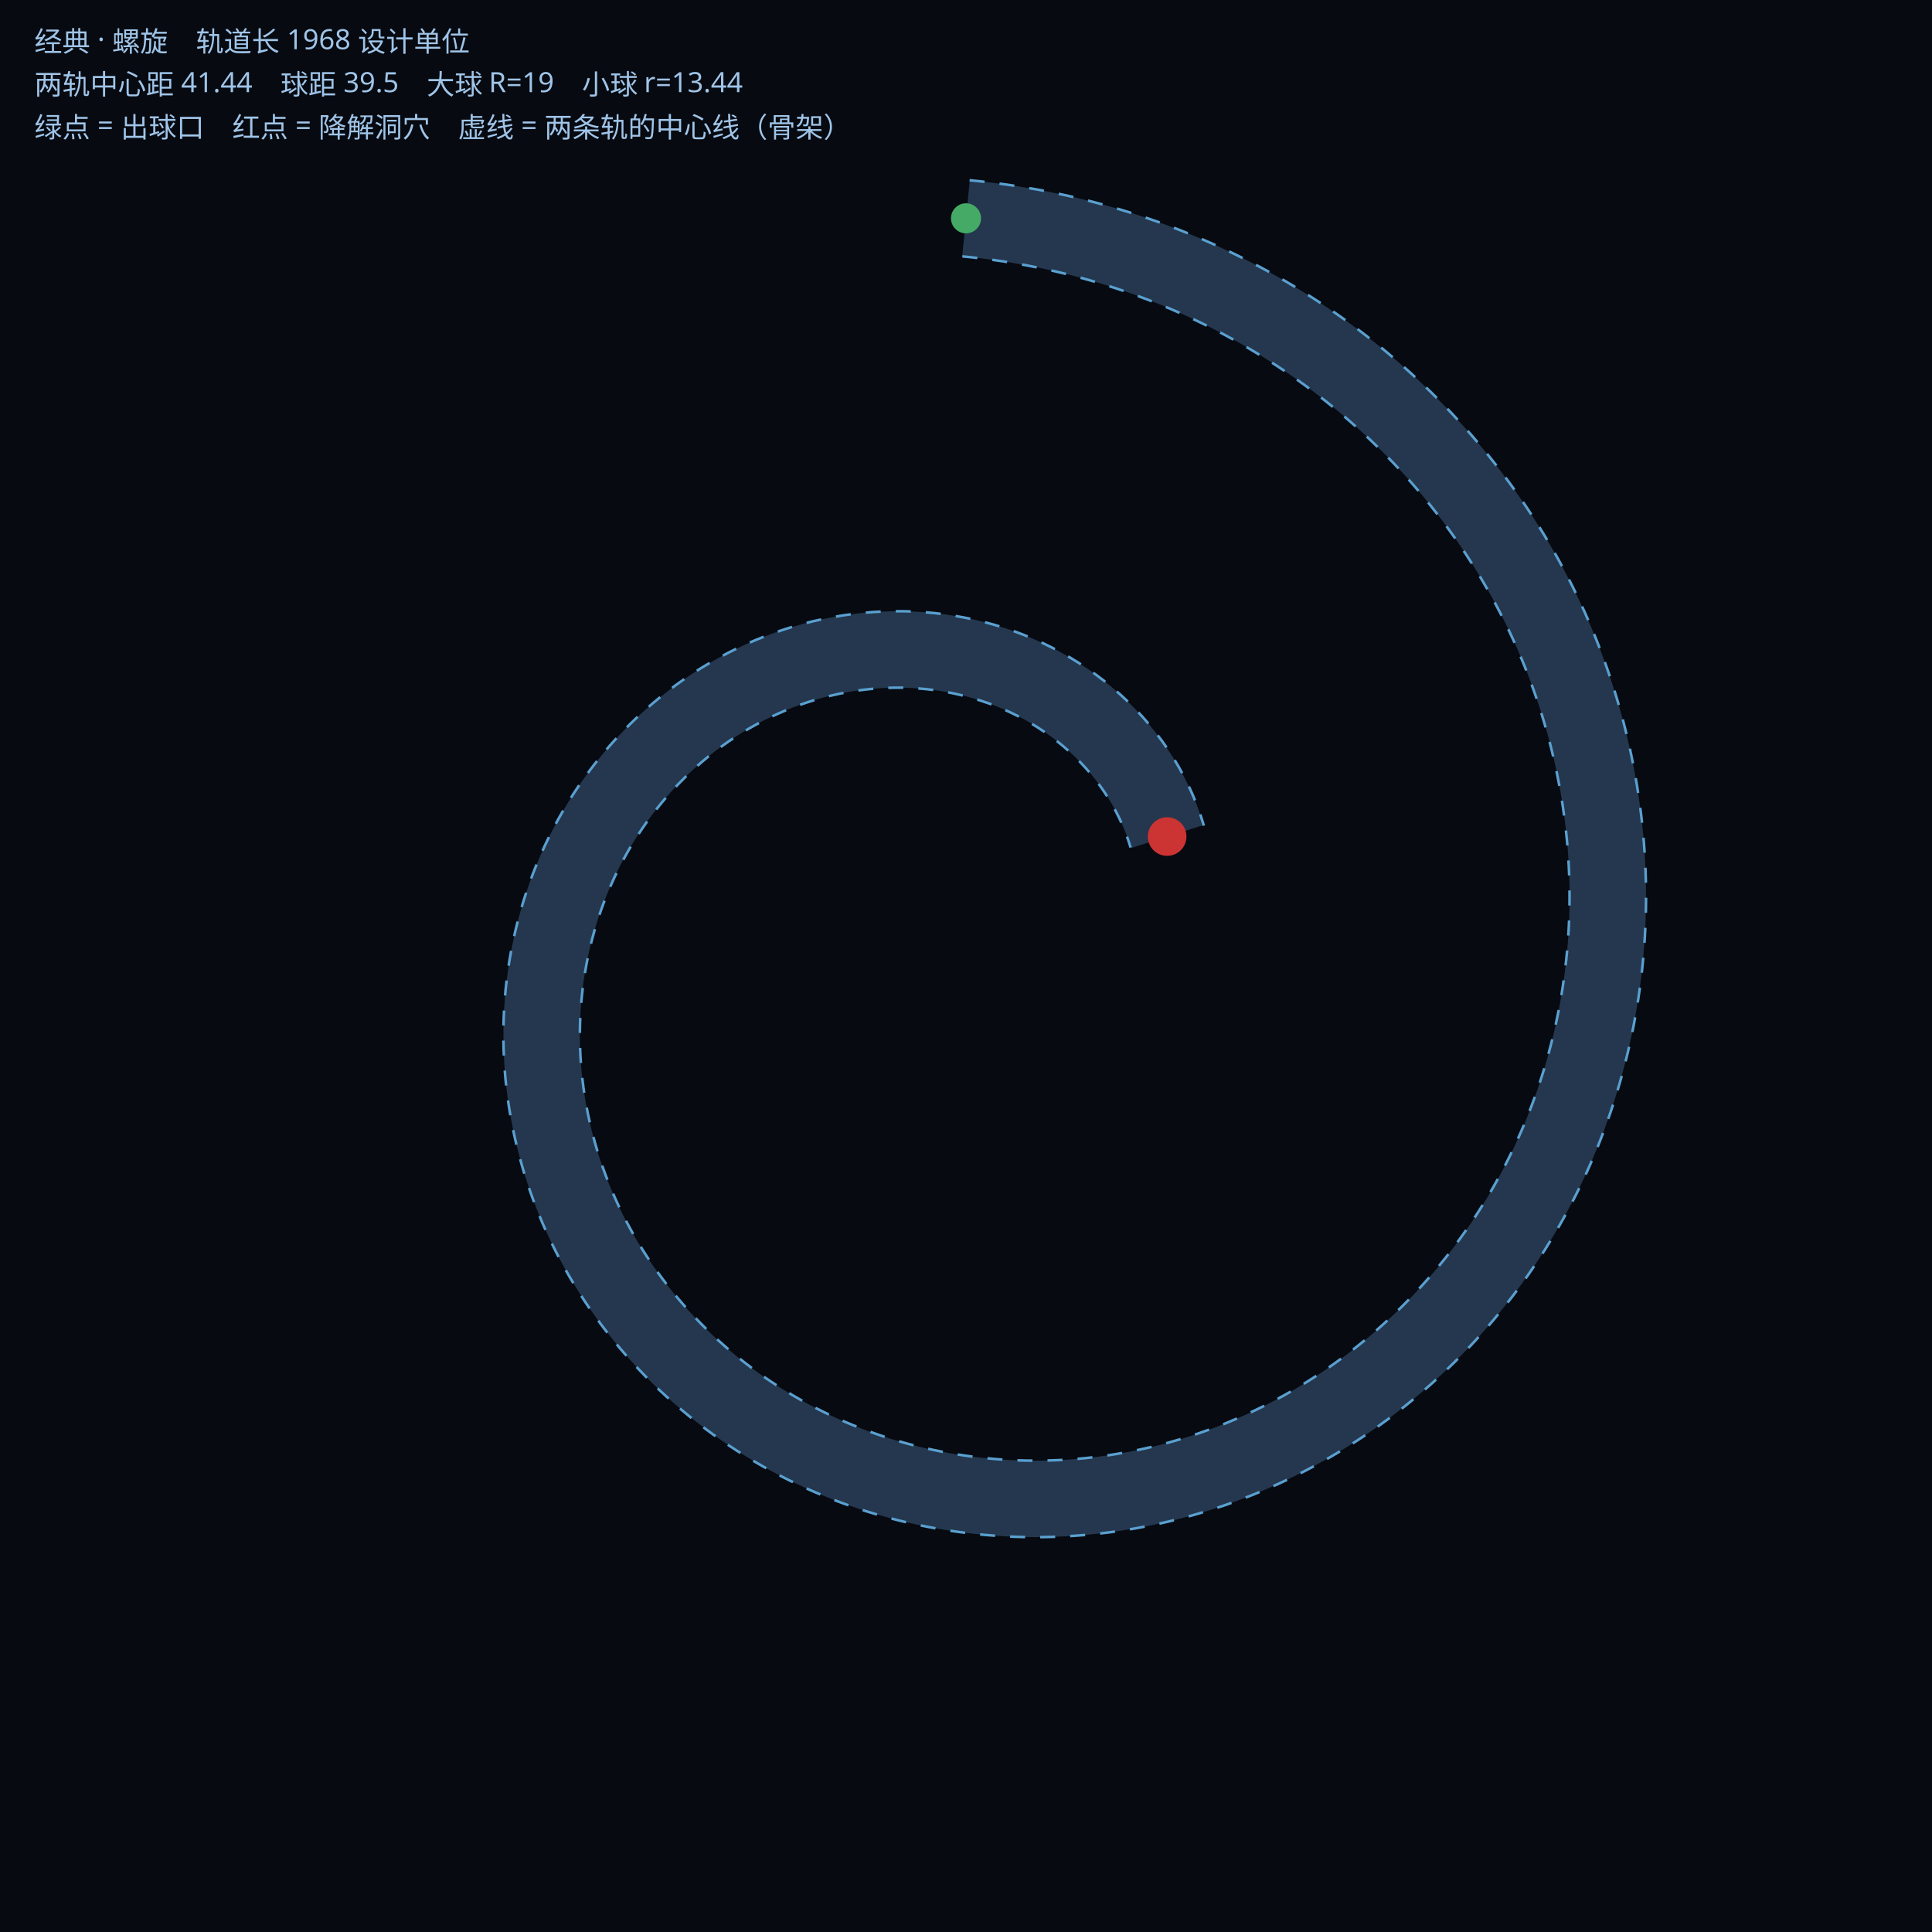
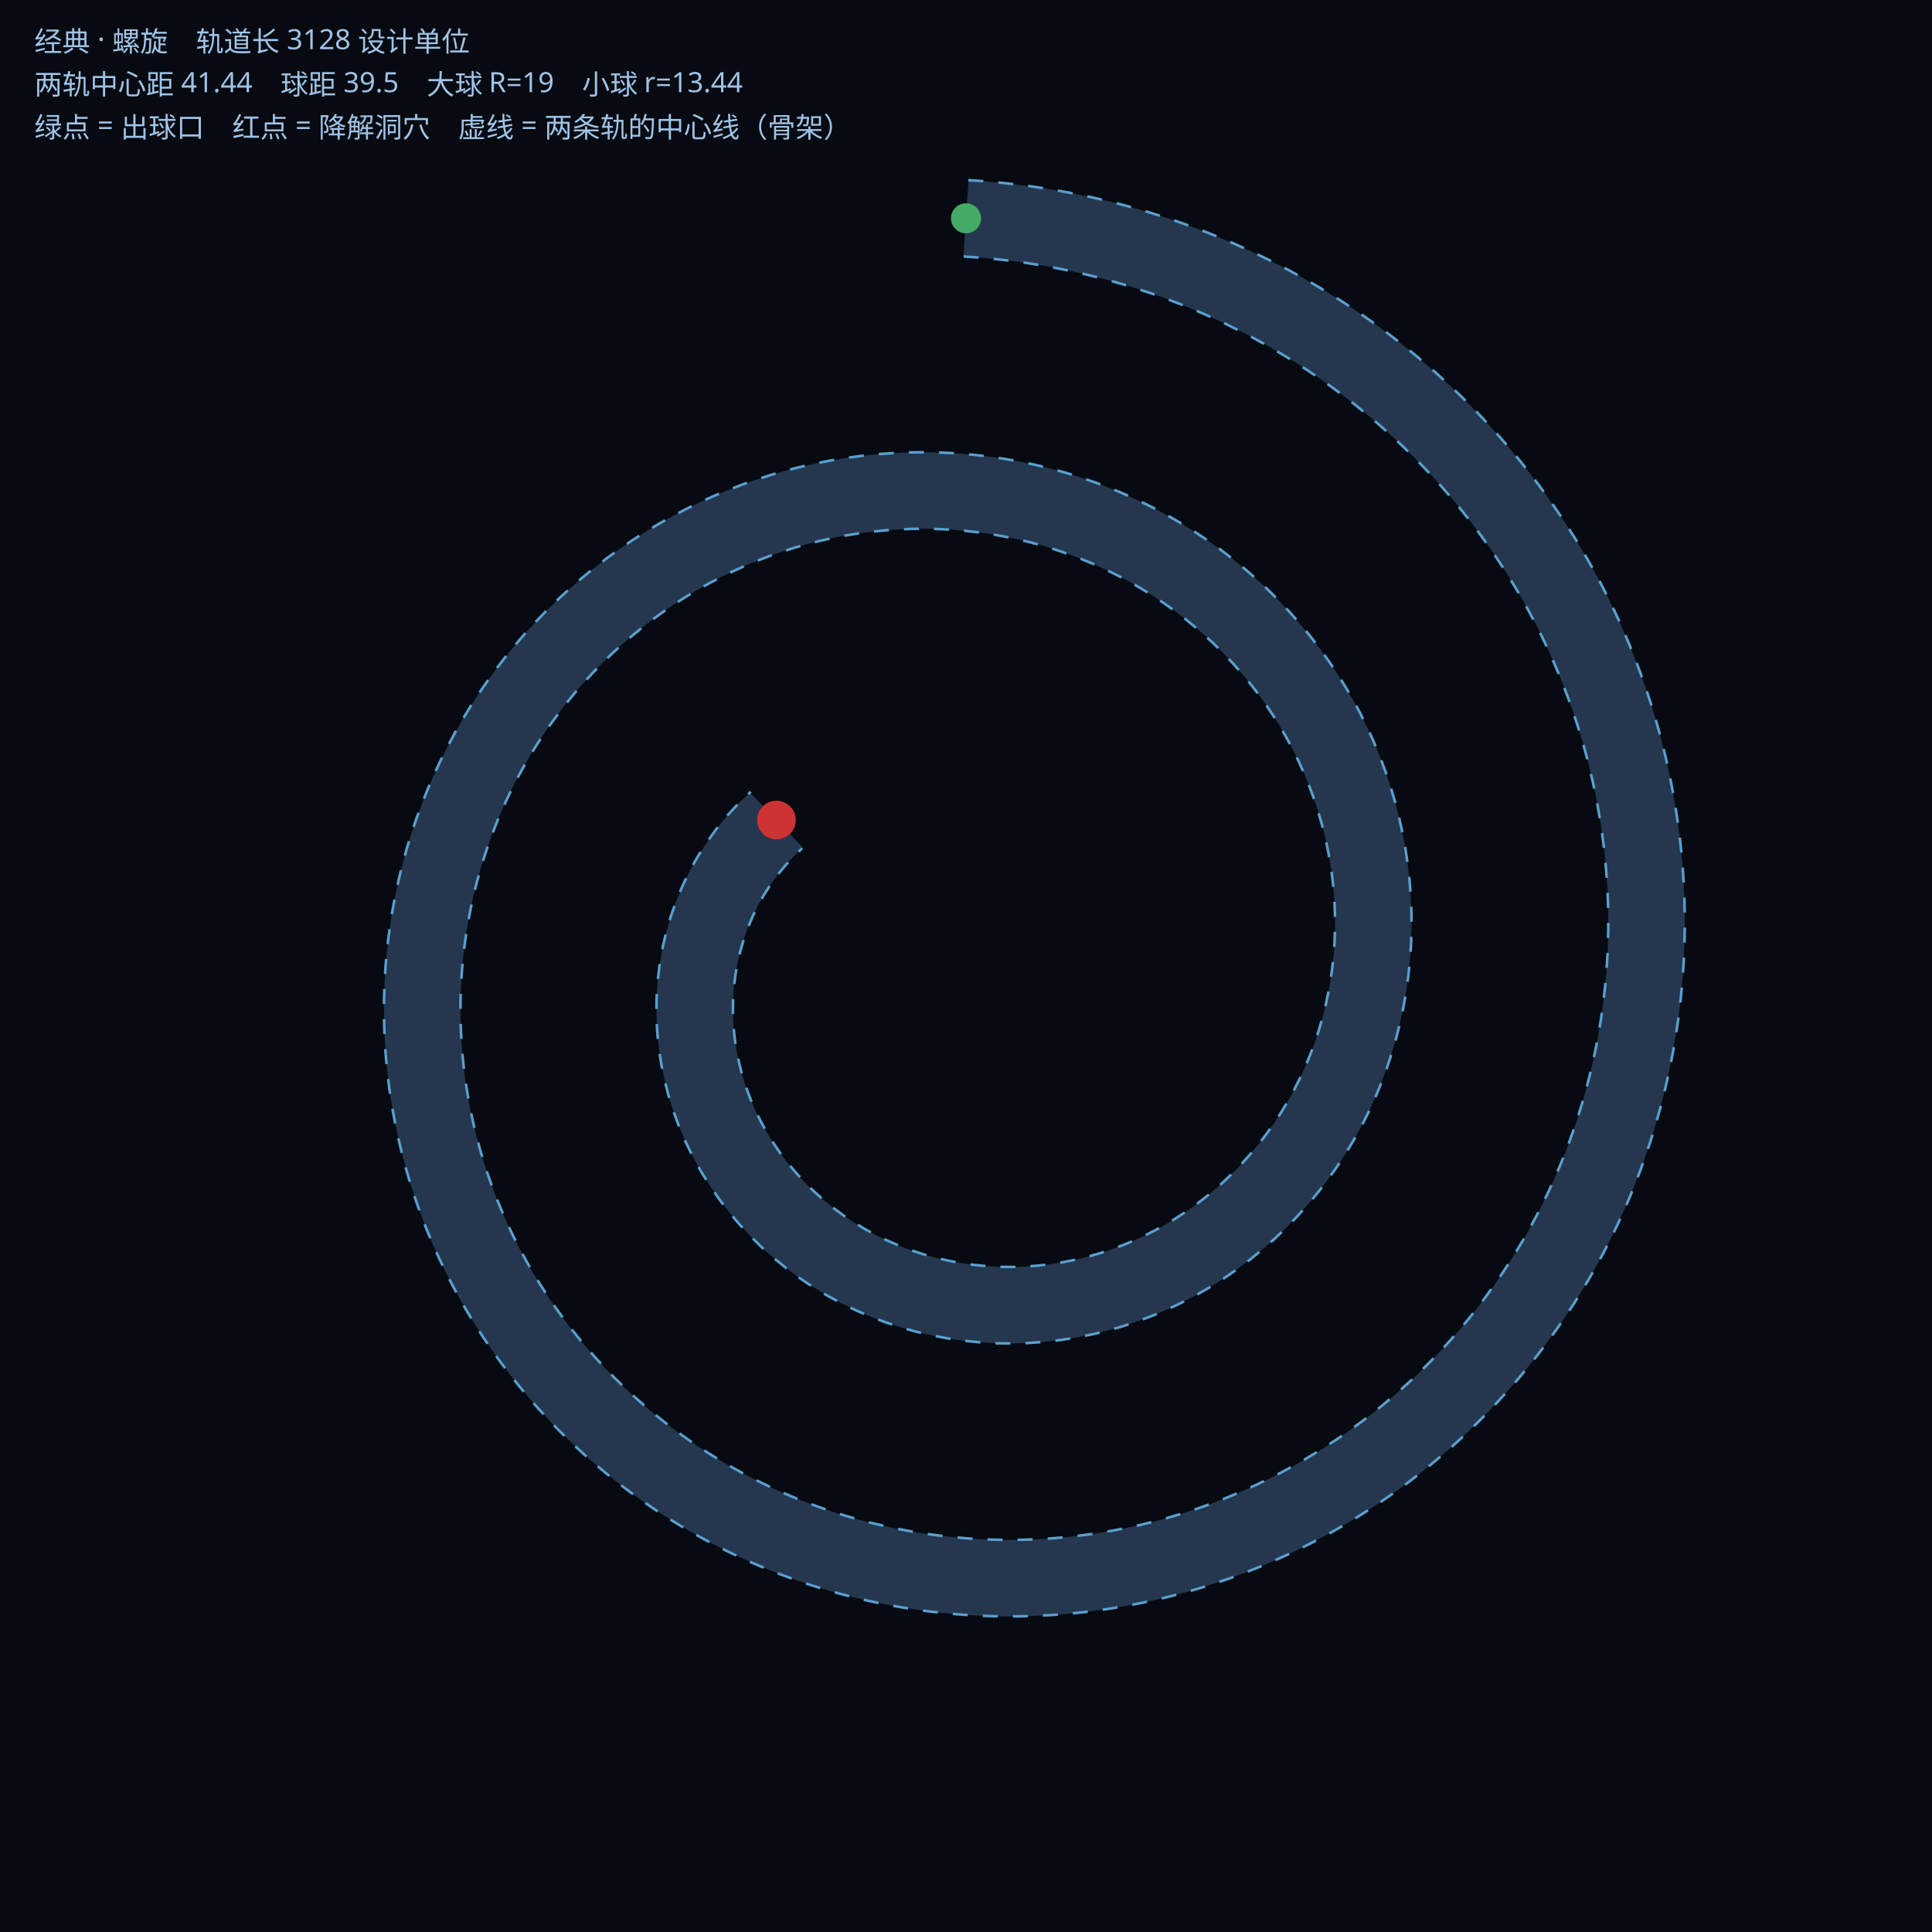
<svg xmlns="http://www.w3.org/2000/svg" width="900" height="900" viewBox="0 0 900 900">
  <rect width="100%" height="100%" fill="#070a10" />
  <style>.bed{fill:none;stroke:#24374e;stroke-width:35.6}
.rail{fill:none;stroke:#5aa0d0;stroke-width:1.2;stroke-dasharray:7 7}
.txt{fill:#9fc4e8;font:13px system-ui}</style>
-   <polyline class="bed" points="450,101.7 454.22,102.12 458.44,102.59 462.65,103.12 466.85,103.69 471.04,104.32 475.23,105 479.41,105.73 483.58,106.51 487.74,107.34 491.89,108.22 496.02,109.16 500.15,110.14 504.26,111.18 508.36,112.27 512.45,113.41 516.52,114.6 520.57,115.84 524.61,117.13 528.64,118.47 532.65,119.87 536.63,121.31 540.61,122.8 544.56,124.34 548.49,125.93 552.4,127.57 556.29,129.26 560.16,131 564.01,132.79 567.83,134.62 571.63,136.51 575.41,138.44 579.16,140.42 582.89,142.44 586.59,144.52 590.26,146.64 593.9,148.81 597.52,151.02 601.11,153.28 604.67,155.59 608.2,157.94 611.7,160.34 615.17,162.78 618.61,165.26 622.01,167.79 625.38,170.37 628.72,172.98 632.03,175.64 635.3,178.35 638.53,181.09 641.73,183.88 644.89,186.7 648.01,189.57 651.1,192.48 654.15,195.43 657.16,198.42 660.13,201.45 663.06,204.51 665.95,207.62 668.8,210.76 671.61,213.94 674.38,217.16 677.1,220.41 679.78,223.7 682.41,227.02 685.01,230.38 687.55,233.77 690.06,237.19 692.51,240.65 694.92,244.14 697.29,247.66 699.6,251.22 701.87,254.8 704.09,258.42 706.26,262.06 708.39,265.73 710.46,269.43 712.48,273.16 714.45,276.92 716.38,280.7 718.25,284.5 720.07,288.34 721.83,292.19 723.55,296.07 725.21,299.97 726.82,303.9 728.37,307.85 729.87,311.81 731.32,315.8 732.71,319.81 734.05,323.83 735.33,327.88 736.56,331.94 737.72,336.01 738.84,340.11 739.89,344.21 740.89,348.34 741.84,352.47 742.72,356.62 743.55,360.78 744.32,364.95 745.03,369.13 745.69,373.32 746.28,377.52 746.82,381.73 747.29,385.95 747.71,390.17 748.07,394.39 748.37,398.63 748.61,402.86 748.79,407.1 748.91,411.34 748.97,415.58 748.97,419.82 748.91,424.06 748.78,428.3 748.6,432.54 748.36,436.78 748.06,441.01 747.7,445.23 747.27,449.45 746.79,453.67 746.24,457.87 745.64,462.07 744.97,466.26 744.25,470.44 743.46,474.61 742.62,478.77 741.71,482.91 740.74,487.04 739.72,491.15 738.63,495.25 737.48,499.34 736.28,503.4 735.01,507.45 733.69,511.48 732.3,515.49 730.86,519.48 729.36,523.45 727.8,527.39 726.18,531.31 724.5,535.21 722.77,539.08 720.98,542.93 719.13,546.74 717.23,550.53 715.26,554.29 713.25,558.03 711.17,561.73 709.04,565.4 706.86,569.03 704.62,572.63 702.33,576.2 699.98,579.74 697.58,583.23 695.13,586.7 692.63,590.12 690.07,593.5 687.46,596.85 684.8,600.15 682.09,603.42 679.34,606.64 676.53,609.82 673.67,612.95 670.77,616.05 667.81,619.09 664.82,622.09 661.77,625.04 658.68,627.95 655.54,630.81 652.36,633.61 649.14,636.37 645.88,639.08 642.57,641.73 639.22,644.33 635.83,646.88 632.4,649.38 628.93,651.82 625.42,654.21 621.88,656.54 618.3,658.81 614.68,661.03 611.03,663.18 607.34,665.28 603.62,667.32 599.87,669.3 596.09,671.22 592.28,673.08 588.44,674.88 584.56,676.61 580.67,678.28 576.74,679.89 572.79,681.44 568.81,682.91 564.81,684.33 560.79,685.68 556.75,686.96 552.69,688.17 548.6,689.32 544.5,690.4 540.38,691.41 536.25,692.36 532.1,693.23 527.93,694.04 523.75,694.78 519.57,695.44 515.37,696.04 511.16,696.56 506.94,697.02 502.71,697.4 498.48,697.71 494.25,697.95 490.01,698.12 485.77,698.22 481.53,698.24 477.29,698.19 473.05,698.07 468.81,697.88 464.58,697.61 460.35,697.27 456.13,696.86 451.91,696.37 447.71,695.81 443.52,695.18 439.33,694.48 435.16,693.7 431.01,692.85 426.87,691.92 422.74,690.93 418.64,689.86 414.55,688.72 410.49,687.5 406.45,686.22 402.43,684.86 398.44,683.43 394.47,681.93 390.53,680.36 386.62,678.72 382.74,677 378.89,675.22 375.07,673.37 371.29,671.45 367.54,669.46 363.83,667.4 360.16,665.28 356.53,663.09 352.94,660.83 349.39,658.5 345.89,656.11 342.43,653.66 339.02,651.14 335.65,648.56 332.33,645.92 329.07,643.21 325.85,640.45 322.69,637.62 319.58,634.73 316.52,631.79 313.53,628.79 310.59,625.73 307.71,622.62 304.89,619.45 302.13,616.23 299.43,612.95 296.8,609.63 294.23,606.25 291.73,602.83 289.29,599.35 286.93,595.83 284.63,592.27 282.4,588.66 280.25,585 278.17,581.31 276.16,577.57 274.22,573.8 272.36,569.98 270.58,566.14 268.88,562.25 267.25,558.33 265.71,554.38 264.24,550.4 262.86,546.39 261.55,542.36 260.33,538.29 259.2,534.21 258.15,530.1 257.18,525.97 256.3,521.82 255.5,517.65 254.79,513.47 254.17,509.27 253.64,505.07 253.2,500.85 252.84,496.62 252.58,492.39 252.41,488.15 252.32,483.91 252.33,479.67 252.43,475.43 252.62,471.19 252.9,466.96 253.27,462.73 253.73,458.52 254.29,454.31 254.94,450.12 255.68,445.94 256.51,441.78 257.44,437.64 258.46,433.53 259.57,429.43 260.77,425.36 262.06,421.32 263.44,417.31 264.92,413.34 266.48,409.39 268.13,405.49 269.88,401.62 271.71,397.8 273.63,394.01 275.64,390.28 277.73,386.59 279.91,382.95 282.18,379.36 284.52,375.83 286.96,372.36 289.47,368.94 292.07,365.59 294.74,362.3 297.5,359.07 300.33,355.91 303.24,352.82 306.22,349.81 309.27,346.87 312.4,344 315.6,341.21 318.87,338.51 322.2,335.88 325.6,333.34 329.06,330.89 332.58,328.53 336.16,326.26 339.8,324.08 343.49,321.99 347.24,320 351.04,318.11 354.88,316.32 358.77,314.63 362.71,313.05 366.68,311.56 370.69,310.19 374.74,308.93 378.82,307.77 382.93,306.73 387.07,305.8 391.23,304.98 395.42,304.28 399.62,303.69 403.83,303.22 408.06,302.87 412.3,302.65 416.54,302.54 420.78,302.55 425.02,302.69 429.25,302.94 433.48,303.32 437.69,303.83 441.88,304.46 446.06,305.21 450.21,306.09 454.33,307.1 458.42,308.22 462.47,309.48 466.48,310.85 470.45,312.35 474.37,313.98 478.23,315.72 482.04,317.59 485.79,319.58 489.47,321.68 493.08,323.91 496.62,326.25 500.07,328.71 503.45,331.28 506.73,333.96 509.93,336.75 513.02,339.65 516.02,342.65 518.91,345.76 521.69,348.96 524.35,352.26 526.9,355.66 529.32,359.14 531.61,362.7 533.78,366.35 535.8,370.08 537.69,373.88 539.43,377.75 541.02,381.68 542.46,385.67 543.74,389.71" />
-   <polyline class="rail" points="451.68,83.96 456.09,84.4 460.53,84.9 464.95,85.45 469.37,86.05 473.78,86.71 478.19,87.43 482.58,88.19 486.97,89.01 491.34,89.89 495.71,90.82 500.06,91.8 504.4,92.84 508.73,93.93 513.04,95.08 517.34,96.28 521.62,97.53 525.89,98.84 530.14,100.19 534.38,101.61 538.6,103.07 542.8,104.59 546.98,106.16 551.14,107.78 555.28,109.46 559.39,111.18 563.49,112.96 567.56,114.79 571.62,116.68 575.64,118.61 579.65,120.59 583.62,122.63 587.57,124.71 591.5,126.85 595.4,129.03 599.27,131.27 603.11,133.55 606.92,135.89 610.7,138.27 614.45,140.7 618.17,143.18 621.86,145.7 625.52,148.27 629.14,150.89 632.73,153.56 636.28,156.27 639.8,159.03 643.29,161.84 646.74,164.69 650.15,167.58 653.52,170.52 656.85,173.5 660.15,176.53 663.4,179.6 666.62,182.71 669.8,185.86 672.93,189.05 676.02,192.29 679.07,195.56 682.08,198.88 685.04,202.23 687.96,205.63 690.83,209.06 693.66,212.53 696.45,216.04 699.18,219.58 701.87,223.16 704.51,226.78 707.11,230.43 709.65,234.12 712.15,237.84 714.59,241.59 716.99,245.37 719.33,249.19 721.63,253.04 723.87,256.92 726.06,260.83 728.2,264.77 730.28,268.74 732.31,272.73 734.29,276.75 736.21,280.8 738.08,284.88 739.89,288.98 741.65,293.11 743.35,297.26 744.99,301.43 746.58,305.62 748.11,309.84 749.58,314.08 751,318.33 752.35,322.61 753.65,326.91 754.88,331.22 756.06,335.55 757.18,339.9 758.24,344.26 759.24,348.63 760.17,353.02 761.05,357.43 761.86,361.84 762.62,366.27 763.31,370.7 763.94,375.15 764.51,379.61 765.01,384.07 765.45,388.54 765.83,393.01 766.15,397.5 766.4,401.98 766.59,406.47 766.72,410.96 766.78,415.46 766.78,419.95 766.72,424.44 766.59,428.94 766.4,433.43 766.14,437.92 765.82,442.4 765.44,446.88 764.99,451.36 764.47,455.83 763.9,460.29 763.26,464.74 762.55,469.18 761.78,473.62 760.95,478.04 760.05,482.45 759.09,486.84 758.06,491.23 756.97,495.59 755.82,499.94 754.6,504.28 753.32,508.6 751.98,512.89 750.57,517.17 749.1,521.43 747.57,525.67 745.97,529.88 744.32,534.07 742.6,538.23 740.82,542.37 738.98,546.48 737.07,550.57 735.11,554.63 733.08,558.65 731,562.65 728.85,566.62 726.65,570.55 724.39,574.45 722.07,578.32 719.69,582.15 717.25,585.95 714.75,589.7 712.2,593.42 709.59,597.11 706.93,600.75 704.21,604.35 701.43,607.91 698.6,611.43 695.72,614.9 692.78,618.33 689.79,621.72 686.75,625.06 683.66,628.35 680.51,631.59 677.32,634.79 674.07,637.93 670.78,641.03 667.44,644.07 664.05,647.06 660.62,650 657.14,652.88 653.61,655.71 650.04,658.49 646.42,661.21 642.77,663.87 639.07,666.47 635.33,669.02 631.55,671.5 627.73,673.93 623.87,676.29 619.97,678.6 616.04,680.84 612.07,683.01 608.06,685.13 604.03,687.18 599.95,689.16 595.85,691.08 591.72,692.93 587.55,694.72 583.36,696.43 579.14,698.08 574.89,699.66 570.62,701.17 566.32,702.61 561.99,703.99 557.65,705.28 553.28,706.51 548.9,707.67 544.49,708.75 540.07,709.76 535.63,710.7 531.17,711.56 526.7,712.35 522.22,713.06 517.72,713.7 513.22,714.26 508.7,714.75 504.18,715.16 499.64,715.49 495.11,715.75 490.57,715.93 486.02,716.03 481.48,716.06 476.93,716.01 472.39,715.88 467.84,715.67 463.3,715.38 458.77,715.02 454.24,714.58 449.72,714.05 445.21,713.45 440.71,712.78 436.22,712.02 431.74,711.18 427.28,710.27 422.83,709.28 418.41,708.21 414,707.06 409.61,705.83 405.24,704.53 400.9,703.15 396.58,701.69 392.28,700.15 388.02,698.54 383.78,696.85 379.57,695.08 375.4,693.24 371.26,691.32 367.15,689.33 363.08,687.26 359.04,685.12 355.05,682.9 351.1,680.61 347.19,678.25 343.32,675.82 339.49,673.32 335.72,670.74 331.99,668.1 328.31,665.38 324.68,662.6 321.1,659.75 317.57,656.83 314.1,653.84 310.69,650.79 307.33,647.68 304.04,644.5 300.8,641.26 297.63,637.96 294.51,634.59 291.47,631.17 288.48,627.69 285.57,624.15 282.72,620.55 279.94,616.9 277.24,613.2 274.6,609.44 272.04,605.63 269.56,601.77 267.15,597.86 264.81,593.9 262.56,589.9 260.38,585.85 258.29,581.76 256.27,577.63 254.34,573.46 252.49,569.24 250.73,564.99 249.05,560.71 247.46,556.39 245.96,552.04 244.54,547.66 243.22,543.24 241.98,538.8 240.84,534.34 239.79,529.85 238.83,525.34 237.97,520.81 237.2,516.26 236.52,511.7 235.94,507.12 235.46,502.52 235.08,497.92 234.79,493.31 234.6,488.69 234.5,484.07 234.51,479.45 234.62,474.82 234.83,470.2 235.13,465.58 235.54,460.97 236.05,456.37 236.65,451.78 237.36,447.2 238.17,442.64 239.08,438.09 240.1,433.56 241.21,429.06 242.42,424.58 243.74,420.13 245.15,415.71 246.67,411.31 248.28,406.96 249.99,402.64 251.81,398.35 253.72,394.11 255.73,389.92 257.84,385.76 260.04,381.66 262.34,377.61 264.73,373.61 267.22,369.67 269.81,365.79 272.48,361.97 275.25,358.21 278.11,354.52 281.05,350.89 284.09,347.34 287.21,343.86 290.41,340.45 293.7,337.12 297.08,333.88 300.53,330.72 304.06,327.64 307.67,324.65 311.35,321.75 315.11,318.94 318.94,316.23 322.84,313.61 326.81,311.09 330.84,308.68 334.93,306.36 339.09,304.16 343.3,302.06 347.57,300.07 351.89,298.19 356.27,296.43 360.69,294.79 365.15,293.26 369.66,291.85 374.2,290.56 378.78,289.4 383.4,288.36 388.04,287.45 392.71,286.67 397.41,286.01 402.12,285.49 406.85,285.1 411.59,284.84 416.34,284.72 421.09,284.74 425.84,284.89 430.59,285.18 435.34,285.61 440.07,286.17 444.79,286.88 449.48,287.73 454.16,288.72 458.8,289.85 463.42,291.12 467.99,292.54 472.52,294.09 477.01,295.79 481.44,297.62 485.82,299.6 490.14,301.72 494.39,303.97 498.57,306.37 502.67,308.9 506.7,311.56 510.63,314.36 514.48,317.29 518.23,320.35 521.88,323.54 525.42,326.85 528.85,330.29 532.16,333.85 535.35,337.53 538.41,341.32 541.34,345.22 544.13,349.23 546.77,353.34 549.27,357.55 551.61,361.86 553.79,366.26 555.81,370.74 557.66,375.31 559.33,379.95 560.82,384.63" />
-   <polyline class="rail" points="448.32,119.44 452.35,119.84 456.35,120.29 460.34,120.78 464.32,121.33 468.3,121.92 472.27,122.57 476.24,123.26 480.19,124 484.13,124.79 488.07,125.63 491.99,126.51 495.9,127.45 499.8,128.43 503.68,129.46 507.55,130.54 511.41,131.67 515.26,132.85 519.09,134.07 522.9,135.34 526.69,136.66 530.47,138.03 534.23,139.44 537.98,140.9 541.7,142.41 545.41,143.96 549.09,145.56 552.76,147.21 556.4,148.9 560.02,150.64 563.62,152.42 567.19,154.25 570.74,156.12 574.27,158.04 577.77,160 581.25,162.01 584.7,164.06 588.12,166.16 591.52,168.3 594.89,170.48 598.23,172.71 601.54,174.97 604.82,177.28 608.07,179.63 611.29,182.03 614.48,184.46 617.64,186.94 620.76,189.45 623.86,192.01 626.91,194.6 629.94,197.24 632.93,199.91 635.88,202.62 638.8,205.37 641.68,208.16 644.53,210.98 647.33,213.84 650.1,216.74 652.83,219.67 655.53,222.64 658.18,225.65 660.79,228.68 663.36,231.76 665.89,234.86 668.38,238 670.83,241.17 673.24,244.37 675.6,247.61 677.92,250.87 680.19,254.17 682.43,257.49 684.61,260.85 686.75,264.23 688.85,267.64 690.9,271.08 692.9,274.54 694.86,278.04 696.77,281.55 698.63,285.1 700.44,288.66 702.2,292.25 703.92,295.87 705.59,299.5 707.2,303.16 708.77,306.84 710.29,310.54 711.75,314.26 713.17,318 714.53,321.76 715.84,325.54 717.1,329.33 718.31,333.14 719.46,336.97 720.56,340.81 721.61,344.66 722.61,348.53 723.55,352.42 724.44,356.31 725.27,360.22 726.05,364.14 726.78,368.06 727.45,372 728.06,375.95 728.62,379.9 729.13,383.86 729.58,387.83 729.97,391.8 730.31,395.78 730.59,399.76 730.81,403.74 730.98,407.73 731.09,411.72 731.15,415.7 731.15,419.69 731.09,423.68 730.98,427.67 730.81,431.65 730.58,435.63 730.3,439.61 729.96,443.58 729.56,447.55 729.1,451.51 728.59,455.46 728.02,459.4 727.4,463.34 726.72,467.27 725.98,471.18 725.18,475.08 724.33,478.97 723.42,482.85 722.46,486.72 721.44,490.56 720.36,494.4 719.23,498.21 718.04,502.01 716.8,505.79 715.5,509.56 714.15,513.3 712.74,517.02 711.28,520.72 709.76,524.39 708.19,528.05 706.56,531.68 704.88,535.28 703.15,538.86 701.37,542.41 699.53,545.94 697.64,549.43 695.7,552.9 693.7,556.34 691.66,559.74 689.56,563.12 687.41,566.46 685.22,569.77 682.97,573.04 680.67,576.28 678.33,579.49 675.94,582.66 673.5,585.79 671.01,588.88 668.47,591.93 665.89,594.95 663.27,597.92 660.59,600.85 657.88,603.74 655.12,606.59 652.31,609.4 649.47,612.16 646.58,614.87 643.65,617.54 640.68,620.16 637.67,622.74 634.61,625.27 631.52,627.75 628.4,630.18 625.23,632.56 622.03,634.89 618.79,637.17 615.52,639.4 612.21,641.57 608.87,643.69 605.49,645.76 602.09,647.77 598.65,649.73 595.18,651.63 591.68,653.48 588.16,655.27 584.6,657 581.02,658.68 577.41,660.29 573.78,661.85 570.12,663.35 566.44,664.79 562.74,666.16 559.01,667.48 555.27,668.74 551.51,669.93 547.72,671.06 543.92,672.13 540.1,673.13 536.27,674.08 532.43,674.95 528.56,675.77 524.69,676.52 520.81,677.2 516.91,677.82 513.01,678.38 509.1,678.87 505.18,679.29 501.25,679.64 497.32,679.93 493.39,680.16 489.46,680.31 485.52,680.4 481.58,680.42 477.64,680.38 473.71,680.27 469.78,680.09 465.85,679.84 461.93,679.52 458.02,679.14 454.11,678.69 450.21,678.17 446.32,677.59 442.45,676.93 438.58,676.21 434.74,675.42 430.9,674.57 427.08,673.65 423.28,672.66 419.5,671.6 415.74,670.48 412,669.29 408.28,668.03 404.59,666.71 400.92,665.32 397.28,663.87 393.66,662.35 390.08,660.77 386.52,659.12 383,657.41 379.5,655.64 376.04,653.8 372.62,651.9 369.23,649.94 365.88,647.92 362.57,645.83 359.29,643.69 356.06,641.49 352.87,639.22 349.72,636.9 346.62,634.52 343.57,632.09 340.56,629.6 337.6,627.05 334.68,624.45 331.82,621.79 329.01,619.08 326.25,616.32 323.55,613.51 320.9,610.64 318.31,607.73 315.77,604.77 313.29,601.76 310.87,598.7 308.51,595.6 306.22,592.46 303.98,589.27 301.81,586.04 299.7,582.77 297.66,579.45 295.68,576.1 293.77,572.72 291.93,569.29 290.16,565.83 288.46,562.34 286.83,558.81 285.27,555.26 283.78,551.67 282.36,548.06 281.02,544.42 279.76,540.75 278.56,537.06 277.45,533.35 276.41,529.61 275.45,525.86 274.57,522.09 273.76,518.3 273.04,514.5 272.39,510.68 271.83,506.85 271.34,503.02 270.94,499.17 270.61,495.32 270.37,491.47 270.21,487.61 270.14,483.75 270.14,479.89 270.23,476.03 270.4,472.18 270.66,468.33 271,464.49 271.42,460.66 271.93,456.84 272.52,453.04 273.19,449.25 273.94,445.48 274.78,441.72 275.7,437.99 276.71,434.28 277.8,430.6 278.97,426.94 280.22,423.32 281.55,419.72 282.96,416.15 284.46,412.62 286.03,409.13 287.69,405.68 289.42,402.26 291.23,398.89 293.12,395.57 295.09,392.29 297.13,389.06 299.24,385.88 301.43,382.75 303.69,379.67 306.03,376.66 308.43,373.7 310.91,370.8 313.45,367.97 316.06,365.2 318.73,362.49 321.47,359.85 324.27,357.29 327.14,354.79 330.06,352.37 333.04,350.02 336.08,347.75 339.17,345.56 342.32,343.45 345.51,341.42 348.76,339.48 352.05,337.62 355.39,335.85 358.77,334.16 362.19,332.57 365.65,331.07 369.15,329.66 372.68,328.34 376.24,327.12 379.83,326 383.44,324.98 387.08,324.05 390.75,323.23 394.43,322.51 398.12,321.89 401.83,321.37 405.55,320.96 409.28,320.65 413.01,320.45 416.74,320.35 420.47,320.36 424.19,320.48 427.91,320.71 431.61,321.04 435.3,321.49 438.98,322.04 442.63,322.7 446.25,323.47 449.85,324.34 453.42,325.32 456.95,326.42 460.44,327.61 463.89,328.92 467.29,330.33 470.64,331.84 473.94,333.46 477.19,335.18 480.37,337 483.49,338.92 486.53,340.94 489.51,343.06 492.41,345.27 495.24,347.57 497.97,349.97 500.63,352.45 503.19,355.02 505.66,357.67 508.03,360.4 510.29,363.21 512.46,366.09 514.51,369.05 516.46,372.07 518.28,375.15 519.99,378.3 521.58,381.5 523.04,384.75 524.38,388.05 525.59,391.39 526.67,394.79" />
+   <polyline class="bed" points="450,101.7 456.73,102.16 463.44,102.75 470.15,103.47 476.83,104.31 483.5,105.29 490.15,106.4 496.78,107.64 503.38,109.01 509.96,110.51 516.5,112.13 523.01,113.89 529.48,115.77 535.92,117.78 542.32,119.91 548.67,122.17 554.97,124.55 561.23,127.06 567.44,129.69 573.59,132.45 579.69,135.32 585.73,138.32 591.71,141.44 597.62,144.67 603.47,148.02 609.26,151.49 614.97,155.07 620.61,158.76 626.17,162.57 631.66,166.49 637.06,170.52 642.39,174.65 647.63,178.89 652.78,183.24 657.85,187.69 662.83,192.24 667.71,196.89 672.49,201.63 677.18,206.48 681.77,211.41 686.26,216.44 690.65,221.56 694.93,226.77 699.1,232.07 703.17,237.45 707.12,242.91 710.97,248.45 714.69,254.06 718.3,259.76 721.8,265.52 725.17,271.36 728.43,277.26 731.56,283.23 734.57,289.27 737.45,295.36 740.2,301.52 742.83,307.73 745.33,313.99 747.7,320.3 749.93,326.66 752.03,333.07 754,339.51 755.84,346 757.53,352.53 759.09,359.09 760.51,365.68 761.8,372.29 762.94,378.94 763.95,385.61 764.81,392.29 765.53,399 766.11,405.71 766.55,412.44 766.85,419.17 767,425.92 767.01,432.66 766.87,439.4 766.6,446.13 766.17,452.86 765.61,459.58 764.9,466.28 764.05,472.97 763.05,479.64 761.91,486.29 760.63,492.9 759.21,499.49 757.64,506.05 755.94,512.57 754.09,519.06 752.1,525.5 749.97,531.9 747.71,538.25 745.31,544.55 742.77,550.79 740.09,556.98 737.28,563.11 734.34,569.17 731.26,575.17 728.06,581.1 724.72,586.96 721.26,592.75 717.67,598.45 713.95,604.08 710.11,609.62 706.15,615.08 702.07,620.44 697.87,625.72 693.55,630.9 689.12,635.98 684.58,640.96 679.93,645.84 675.17,650.62 670.31,655.28 665.34,659.84 660.27,664.28 655.1,668.61 649.83,672.82 644.47,676.91 639.02,680.88 633.48,684.72 627.86,688.44 622.15,692.03 616.36,695.49 610.5,698.81 604.56,702 598.55,705.06 592.47,707.97 586.33,710.75 580.12,713.38 573.85,715.87 567.53,718.22 561.16,720.41 554.74,722.46 548.27,724.36 541.76,726.12 535.21,727.71 528.62,729.16 522.01,730.45 515.36,731.59 508.69,732.57 502,733.4 495.29,734.07 488.57,734.58 481.84,734.93 475.1,735.12 468.36,735.16 461.62,735.03 454.88,734.75 448.15,734.3 441.44,733.7 434.74,732.94 428.06,732.01 421.41,730.93 414.78,729.69 408.19,728.29 401.63,726.73 395.11,725.01 388.63,723.14 382.2,721.11 375.82,718.93 369.5,716.59 363.23,714.1 357.03,711.46 350.89,708.67 344.83,705.73 338.83,702.64 332.92,699.41 327.08,696.03 321.33,692.51 315.67,688.85 310.1,685.05 304.63,681.11 299.26,677.04 293.98,672.84 288.82,668.51 283.76,664.05 278.82,659.46 273.99,654.76 269.28,649.93 264.7,644.99 260.24,639.93 255.91,634.77 251.71,629.49 247.64,624.11 243.71,618.63 239.93,613.06 236.28,607.38 232.78,601.62 229.43,595.77 226.23,589.84 223.19,583.82 220.3,577.73 217.56,571.57 214.99,565.34 212.58,559.04 210.33,552.69 208.25,546.27 206.33,539.81 204.59,533.3 203.01,526.74 201.61,520.15 200.38,513.52 199.32,506.86 198.44,500.18 197.74,493.47 197.21,486.75 196.86,480.02 196.69,473.28 196.7,466.54 196.89,459.8 197.26,453.07 197.81,446.35 198.54,439.64 199.45,432.96 200.53,426.31 201.8,419.69 203.25,413.1 204.87,406.56 206.67,400.06 208.65,393.62 210.8,387.23 213.13,380.9 215.63,374.64 218.3,368.45 221.14,362.34 224.15,356.3 227.32,350.35 230.65,344.5 234.15,338.73 237.81,333.07 241.62,327.51 245.59,322.06 249.71,316.72 253.98,311.5 258.39,306.41 262.95,301.44 267.64,296.6 272.47,291.9 277.44,287.33 282.53,282.91 287.74,278.64 293.08,274.52 298.53,270.55 304.09,266.74 309.76,263.09 315.53,259.61 321.41,256.3 327.37,253.16 333.43,250.2 339.57,247.42 345.79,244.81 352.08,242.39 358.44,240.16 364.86,238.11 371.35,236.26 377.88,234.6 384.46,233.14 391.08,231.87 397.74,230.8 404.43,229.93 411.13,229.27 417.86,228.81 424.6,228.55 431.34,228.49 438.08,228.64 444.81,229 451.53,229.56 458.23,230.33 464.9,231.31 471.54,232.49 478.13,233.87 484.69,235.46 491.18,237.25 497.62,239.25 504,241.44 510.3,243.84 516.52,246.43 522.66,249.22 528.71,252.2 534.66,255.37 540.5,258.73 546.24,262.28 551.85,266 557.35,269.91 562.71,273.99 567.95,278.25 573.03,282.67 577.98,287.25 582.77,292 587.4,296.89 591.87,301.94 596.16,307.14 600.29,312.47 604.23,317.94 607.99,323.53 611.56,329.25 614.94,335.09 618.12,341.03 621.09,347.08 623.86,353.23 626.42,359.47 628.76,365.79 630.89,372.19 632.79,378.65 634.47,385.18 635.92,391.77 637.14,398.4 638.13,405.07 638.88,411.77 639.4,418.49 639.68,425.22 639.73,431.96 639.53,438.7 639.09,445.43 638.41,452.14 637.49,458.82 636.33,465.46 634.93,472.05 633.29,478.59 631.42,485.07 629.3,491.47 626.95,497.79 624.37,504.02 621.56,510.14 618.53,516.16 615.27,522.06 611.79,527.84 608.09,533.48 604.19,538.97 600.07,544.31 595.76,549.49 591.25,554.51 586.55,559.34 581.67,563.99 576.6,568.44 571.37,572.69 565.98,576.73 560.43,580.56 554.73,584.16 548.89,587.53 542.92,590.67 536.84,593.56 530.63,596.21 524.33,598.6 517.94,600.73 511.46,602.6 504.91,604.2 498.3,605.52 491.64,606.57 484.94,607.33 478.22,607.82 471.48,608.02 464.74,607.93 458.01,607.55 451.3,606.89 444.62,605.93 438,604.69 431.43,603.15 424.94,601.33 418.54,599.22 412.24,596.83 406.05,594.16 399.99,591.21 394.06,587.99 388.29,584.5 382.69,580.75 377.27,576.75 372.04,572.5 367.01,568.01 362.2,563.28 357.62,558.33 353.28,553.17 349.2,547.81 345.38,542.26 341.84,536.52 338.58,530.62 335.62,524.56 332.96,518.37 330.62,512.04 328.6,505.61 326.92,499.09 325.57,492.48 324.56,485.81 323.91,479.11 323.61,472.37 323.66,465.63 324.08,458.9 324.86,452.21 326.01,445.56 327.52,438.99 329.39,432.52 331.62,426.16 334.21,419.93 337.15,413.86 340.43,407.98 344.05,402.29 348,396.83 352.26,391.61 356.84,386.65 361.7,381.99" />
+   <polyline class="rail" points="451.08,83.92 458.11,84.39 465.17,85.01 472.22,85.77 479.25,86.66 486.26,87.69 493.26,88.86 500.23,90.16 507.17,91.6 514.08,93.17 520.96,94.88 527.81,96.73 534.62,98.71 541.39,100.82 548.12,103.06 554.8,105.44 561.44,107.95 568.02,110.59 574.56,113.36 581.03,116.26 587.45,119.29 593.8,122.44 600.1,125.72 606.32,129.12 612.48,132.65 618.57,136.3 624.58,140.07 630.52,143.96 636.38,147.97 642.16,152.09 647.85,156.33 653.46,160.69 658.98,165.16 664.41,169.73 669.74,174.42 674.98,179.21 680.12,184.11 685.17,189.11 690.11,194.21 694.95,199.42 699.68,204.72 704.3,210.11 708.81,215.6 713.21,221.18 717.49,226.85 721.66,232.6 725.71,238.44 729.64,244.37 733.45,250.37 737.13,256.45 740.69,262.6 744.12,268.83 747.42,275.12 750.59,281.49 753.63,287.91 756.54,294.4 759.31,300.95 761.94,307.56 764.44,314.22 766.8,320.93 769.02,327.69 771.1,334.49 773.03,341.34 774.82,348.22 776.47,355.14 777.97,362.1 779.32,369.09 780.53,376.1 781.59,383.14 782.5,390.2 783.27,397.27 783.88,404.37 784.34,411.47 784.65,418.58 784.81,425.7 784.82,432.82 784.68,439.94 784.39,447.06 783.94,454.17 783.35,461.26 782.6,468.35 781.7,475.41 780.64,482.46 779.44,489.48 778.09,496.48 776.58,503.44 774.93,510.38 773.12,517.27 771.17,524.13 769.07,530.94 766.82,537.7 764.42,544.42 761.88,551.08 759.2,557.68 756.37,564.23 753.4,570.71 750.28,577.13 747.03,583.48 743.64,589.75 740.11,595.95 736.44,602.07 732.64,608.11 728.71,614.06 724.64,619.93 720.45,625.7 716.13,631.38 711.68,636.97 707.12,642.45 702.42,647.83 697.62,653.11 692.69,658.28 687.65,663.34 682.49,668.28 677.23,673.11 671.86,677.81 666.38,682.4 660.8,686.86 655.12,691.2 649.35,695.4 643.47,699.47 637.51,703.42 631.46,707.22 625.33,710.89 619.11,714.41 612.81,717.79 606.44,721.03 599.99,724.12 593.47,727.07 586.89,729.86 580.24,732.5 573.54,734.99 566.77,737.32 559.96,739.5 553.1,741.52 546.19,743.37 539.23,745.07 532.24,746.61 525.22,747.98 518.16,749.19 511.08,750.23 503.98,751.11 496.85,751.82 489.71,752.36 482.56,752.73 475.4,752.94 468.24,752.97 461.07,752.84 453.92,752.54 446.77,752.07 439.63,751.42 432.51,750.61 425.41,749.63 418.34,748.48 411.29,747.16 404.28,745.67 397.3,744.01 390.37,742.19 383.48,740.19 376.64,738.04 369.85,735.71 363.12,733.23 356.45,730.58 349.85,727.77 343.32,724.79 336.86,721.66 330.48,718.38 324.18,714.93 317.97,711.34 311.84,707.59 305.81,703.69 299.88,699.64 294.05,695.45 288.32,691.11 282.71,686.63 277.2,682.02 271.81,677.26 266.54,672.38 261.39,667.36 256.37,662.21 251.48,656.94 246.73,651.55 242.11,646.04 237.63,640.41 233.29,634.68 229.1,628.83 225.06,622.88 221.17,616.82 217.44,610.67 213.86,604.43 210.45,598.09 207.19,591.67 204.1,585.16 201.19,578.58 198.44,571.93 195.86,565.2 193.46,558.41 191.23,551.56 189.19,544.65 187.32,537.69 185.64,530.68 184.13,523.63 182.82,516.54 181.69,509.42 180.75,502.27 179.99,495.1 179.43,487.91 179.06,480.7 178.88,473.49 178.89,466.28 179.09,459.06 179.48,451.85 180.07,444.66 180.85,437.48 181.83,430.33 182.99,423.2 184.35,416.1 185.9,409.05 187.64,402.04 189.57,395.07 191.69,388.16 194,381.31 196.49,374.53 199.17,367.81 202.04,361.17 205.08,354.61 208.31,348.14 211.72,341.75 215.3,335.46 219.05,329.28 222.98,323.2 227.08,317.23 231.34,311.37 235.76,305.64 240.35,300.03 245.09,294.56 249.99,289.21 255.03,284.01 260.23,278.96 265.56,274.05 271.04,269.29 276.65,264.7 282.39,260.26 288.25,255.99 294.24,251.9 300.34,247.97 306.56,244.22 312.88,240.66 319.31,237.28 325.83,234.08 332.45,231.08 339.15,228.28 345.93,225.67 352.79,223.26 359.71,221.06 366.7,219.06 373.75,217.27 380.85,215.69 388,214.32 395.18,213.17 402.4,212.23 409.64,211.51 416.91,211.01 424.18,210.73 431.47,210.68 438.75,210.84 446.03,211.22 453.29,211.83 460.53,212.66 467.75,213.72 474.93,214.99 482.06,216.49 489.15,218.21 496.19,220.15 503.16,222.31 510.06,224.69 516.89,227.28 523.63,230.09 530.29,233.11 536.84,236.35 543.29,239.78 549.63,243.43 555.85,247.27 561.94,251.32 567.91,255.56 573.73,259.99 579.41,264.61 584.94,269.41 590.31,274.39 595.51,279.54 600.54,284.87 605.4,290.36 610.08,296.01 614.56,301.81 618.85,307.75 622.95,313.84 626.83,320.07 630.51,326.42 633.97,332.9 637.21,339.49 640.23,346.19 643.02,352.99 645.57,359.89 647.89,366.86 649.97,373.92 651.8,381.05 653.38,388.24 654.72,395.48 655.8,402.76 656.62,410.08 657.19,417.43 657.5,424.8 657.54,432.17 657.33,439.54 656.85,446.91 656.1,454.25 655.1,461.57 653.83,468.84 652.29,476.07 650.49,483.24 648.43,490.34 646.12,497.36 643.54,504.3 640.7,511.14 637.62,517.87 634.28,524.48 630.7,530.97 626.87,537.32 622.81,543.52 618.51,549.57 613.98,555.45 609.23,561.16 604.26,566.68 599.08,572.01 593.69,577.13 588.11,582.04 582.34,586.73 576.38,591.2 570.25,595.43 563.95,599.41 557.5,603.14 550.89,606.61 544.16,609.81 537.29,612.74 530.31,615.38 523.22,617.75 516.04,619.82 508.77,621.59 501.43,623.06 494.04,624.22 486.6,625.07 479.12,625.61 471.63,625.84 464.12,625.74 456.63,625.32 449.15,624.58 441.71,623.51 434.32,622.12 427,620.41 419.75,618.37 412.59,616.02 405.55,613.34 398.62,610.35 391.83,607.05 385.2,603.45 378.73,599.54 372.44,595.33 366.35,590.84 360.48,586.06 354.83,581.01 349.42,575.69 344.26,570.12 339.37,564.31 334.77,558.26 330.46,551.99 326.45,545.51 322.77,538.84 319.42,531.99 316.41,524.97 313.76,517.81 311.47,510.51 309.56,503.1 308.02,495.59 306.88,488.01 306.14,480.37 305.79,472.69 305.86,465 306.34,457.32 307.23,449.66 308.54,442.06 310.27,434.53 312.42,427.09 314.98,419.79 317.96,412.63 321.34,405.64 325.13,398.85 329.31,392.28 333.87,385.97 338.81,379.92 344.12,374.18 349.73,368.79" />
+   <polyline class="rail" points="448.92,119.48 455.34,119.92 461.71,120.48 468.07,121.16 474.42,121.97 480.74,122.9 487.05,123.95 493.34,125.12 499.6,126.42 505.83,127.84 512.04,129.38 518.21,131.04 524.35,132.83 530.45,134.73 536.51,136.75 542.53,138.9 548.51,141.16 554.44,143.53 560.32,146.03 566.15,148.64 571.93,151.36 577.65,154.2 583.32,157.15 588.92,160.22 594.46,163.39 599.94,166.68 605.35,170.07 610.69,173.57 615.96,177.17 621.16,180.88 626.28,184.7 631.32,188.61 636.28,192.63 641.16,196.74 645.96,200.95 650.67,205.26 655.29,209.66 659.82,214.16 664.26,218.74 668.6,223.41 672.85,228.17 677,233.02 681.05,237.95 685,242.96 688.85,248.04 692.59,253.21 696.22,258.45 699.75,263.76 703.16,269.15 706.47,274.6 709.66,280.12 712.73,285.7 715.69,291.35 718.54,297.05 721.26,302.81 723.87,308.63 726.35,314.5 728.71,320.42 730.95,326.38 733.06,332.39 735.05,338.45 736.91,344.54 738.64,350.67 740.24,356.83 741.72,363.03 743.06,369.25 744.27,375.5 745.35,381.78 746.3,388.07 747.12,394.39 747.8,400.72 748.35,407.06 748.76,413.41 749.04,419.77 749.18,426.13 749.19,432.49 749.06,438.85 748.8,445.21 748.4,451.56 747.87,457.9 747.2,464.22 746.4,470.53 745.46,476.82 744.38,483.09 743.18,489.33 741.83,495.54 740.36,501.73 738.75,507.88 737.01,513.99 735.13,520.06 733.13,526.09 730.99,532.08 728.73,538.02 726.34,543.9 723.81,549.73 721.17,555.51 718.39,561.22 715.5,566.87 712.48,572.46 709.34,577.98 706.07,583.42 702.69,588.8 699.19,594.1 695.58,599.31 691.85,604.45 688.01,609.5 684.05,614.47 679.99,619.34 675.82,624.12 671.55,628.81 667.17,633.4 662.69,637.9 658.12,642.29 653.44,646.57 648.67,650.75 643.81,654.82 638.86,658.78 633.82,662.63 628.7,666.36 623.49,669.97 618.2,673.47 612.84,676.84 607.4,680.09 601.89,683.21 596.31,686.21 590.66,689.08 584.95,691.82 579.18,694.43 573.35,696.9 567.46,699.24 561.53,701.44 555.54,703.5 549.51,705.43 543.44,707.21 537.33,708.86 531.18,710.36 525,711.72 518.8,712.93 512.56,714 506.3,714.92 500.03,715.69 493.73,716.32 487.43,716.8 481.12,717.13 474.8,717.31 468.48,717.34 462.16,717.22 455.84,716.96 449.54,716.54 443.25,715.97 436.97,715.26 430.71,714.39 424.48,713.38 418.27,712.22 412.1,710.9 405.95,709.44 399.85,707.84 393.78,706.08 387.77,704.19 381.8,702.14 375.88,699.95 370.01,697.62 364.21,695.15 358.47,692.54 352.79,689.79 347.19,686.9 341.66,683.88 336.2,680.72 330.82,677.43 325.53,674.01 320.33,670.45 315.21,666.78 310.19,662.97 305.26,659.05 300.43,655 295.71,650.83 291.09,646.55 286.59,642.16 282.19,637.65 277.91,633.04 273.75,628.32 269.7,623.49 265.78,618.57 261.99,613.55 258.33,608.44 254.79,603.24 251.39,597.95 248.13,592.57 245.01,587.12 242.02,581.58 239.18,575.98 236.49,570.3 233.94,564.56 231.55,558.75 229.3,552.88 227.2,546.96 225.26,540.99 223.48,534.97 221.86,528.91 220.39,522.81 219.08,516.67 217.94,510.5 216.95,504.3 216.13,498.08 215.48,491.85 214.99,485.59 214.67,479.33 214.51,473.07 214.52,466.8 214.69,460.54 215.03,454.28 215.55,448.04 216.22,441.81 217.07,435.6 218.08,429.42 219.25,423.28 220.6,417.16 222.1,411.09 223.78,405.06 225.61,399.08 227.61,393.15 229.77,387.28 232.08,381.47 234.56,375.73 237.19,370.06 239.98,364.47 242.92,358.96 246.01,353.53 249.25,348.19 252.64,342.94 256.17,337.79 259.85,332.75 263.66,327.81 267.61,322.98 271.7,318.26 275.91,313.66 280.25,309.19 284.72,304.84 289.31,300.62 294.02,296.53 298.84,292.58 303.77,288.77 308.8,285.1 313.94,281.59 319.18,278.22 324.51,275.01 329.93,271.95 335.44,269.05 341.03,266.32 346.69,263.75 352.43,261.35 358.23,259.11 364.09,257.06 370.02,255.17 375.99,253.46 382.01,251.93 388.07,250.59 394.17,249.42 400.3,248.43 406.45,247.64 412.63,247.02 418.82,246.6 425.01,246.36 431.21,246.31 437.41,246.45 443.6,246.78 449.77,247.29 455.92,248 462.05,248.89 468.15,249.98 474.2,251.25 480.22,252.71 486.18,254.35 492.09,256.18 497.93,258.2 503.71,260.39 509.41,262.77 515.04,265.32 520.58,268.05 526.03,270.96 531.38,274.03 536.63,277.28 541.77,280.69 546.79,284.26 551.7,288 556.48,291.88 561.13,295.93 565.65,300.11 570.02,304.45 574.25,308.92 578.33,313.53 582.25,318.27 586.02,323.13 589.61,328.12 593.04,333.22 596.29,338.43 599.37,343.75 602.27,349.16 604.97,354.67 607.49,360.27 609.82,365.94 611.95,371.69 613.88,377.51 615.61,383.39 617.14,389.32 618.45,395.3 619.56,401.32 620.46,407.37 621.15,413.45 621.62,419.55 621.87,425.65 621.91,431.76 621.73,437.86 621.33,443.96 620.72,450.03 619.89,456.07 618.84,462.07 617.57,468.04 616.09,473.94 614.4,479.79 612.49,485.57 610.37,491.28 608.04,496.89 605.51,502.42 602.77,507.84 599.84,513.16 596.7,518.36 593.38,523.43 589.87,528.37 586.17,533.18 582.29,537.83 578.24,542.33 574.02,546.67 569.64,550.84 565.1,554.83 560.41,558.64 555.58,562.27 550.61,565.69 545.51,568.92 540.29,571.93 534.95,574.74 529.51,577.32 523.98,579.68 518.35,581.82 512.65,583.72 506.88,585.38 501.04,586.8 495.16,587.98 489.24,588.91 483.28,589.59 477.31,590.03 471.33,590.2 465.35,590.12 459.38,589.79 453.44,589.2 447.53,588.35 441.67,587.25 435.87,585.9 430.14,584.29 424.49,582.43 418.93,580.32 413.48,577.96 408.14,575.37 402.93,572.54 397.86,569.47 392.94,566.18 388.18,562.67 383.59,558.94 379.19,555 374.98,550.87 370.98,546.55 367.19,542.04 363.63,537.36 360.3,532.52 357.22,527.53 354.39,522.4 351.81,517.14 349.51,511.76 347.48,506.28 345.73,500.71 344.28,495.07 343.11,489.37 342.24,483.62 341.68,477.84 341.42,472.05 341.47,466.26 341.83,460.49 342.5,454.75 343.48,449.07 344.77,443.46 346.36,437.94 348.26,432.52 350.46,427.23 352.95,422.09 355.73,417.1 358.79,412.3 362.12,407.69 365.72,403.29 369.56,399.13 373.67,395.19" />
  <circle cx="450" cy="101.7" r="7" fill="#4a6" />
-   <circle cx="543.7" cy="389.7" r="9" fill="#c33" />
-   <text class="txt" x="16" y="24">经典 · 螺旋　轨道长 1968 设计单位</text>
+   <circle cx="361.7" cy="382" r="9" fill="#c33" />
+   <text class="txt" x="16" y="24">经典 · 螺旋　轨道长 3128 设计单位</text>
  <text class="txt" x="16" y="44">两轨中心距 41.44　球距 39.5　大球 R=19　小球 r=13.44</text>
  <text class="txt" x="16" y="64">绿点 = 出球口　红点 = 降解洞穴　虚线 = 两条轨的中心线（骨架）</text>
</svg>
